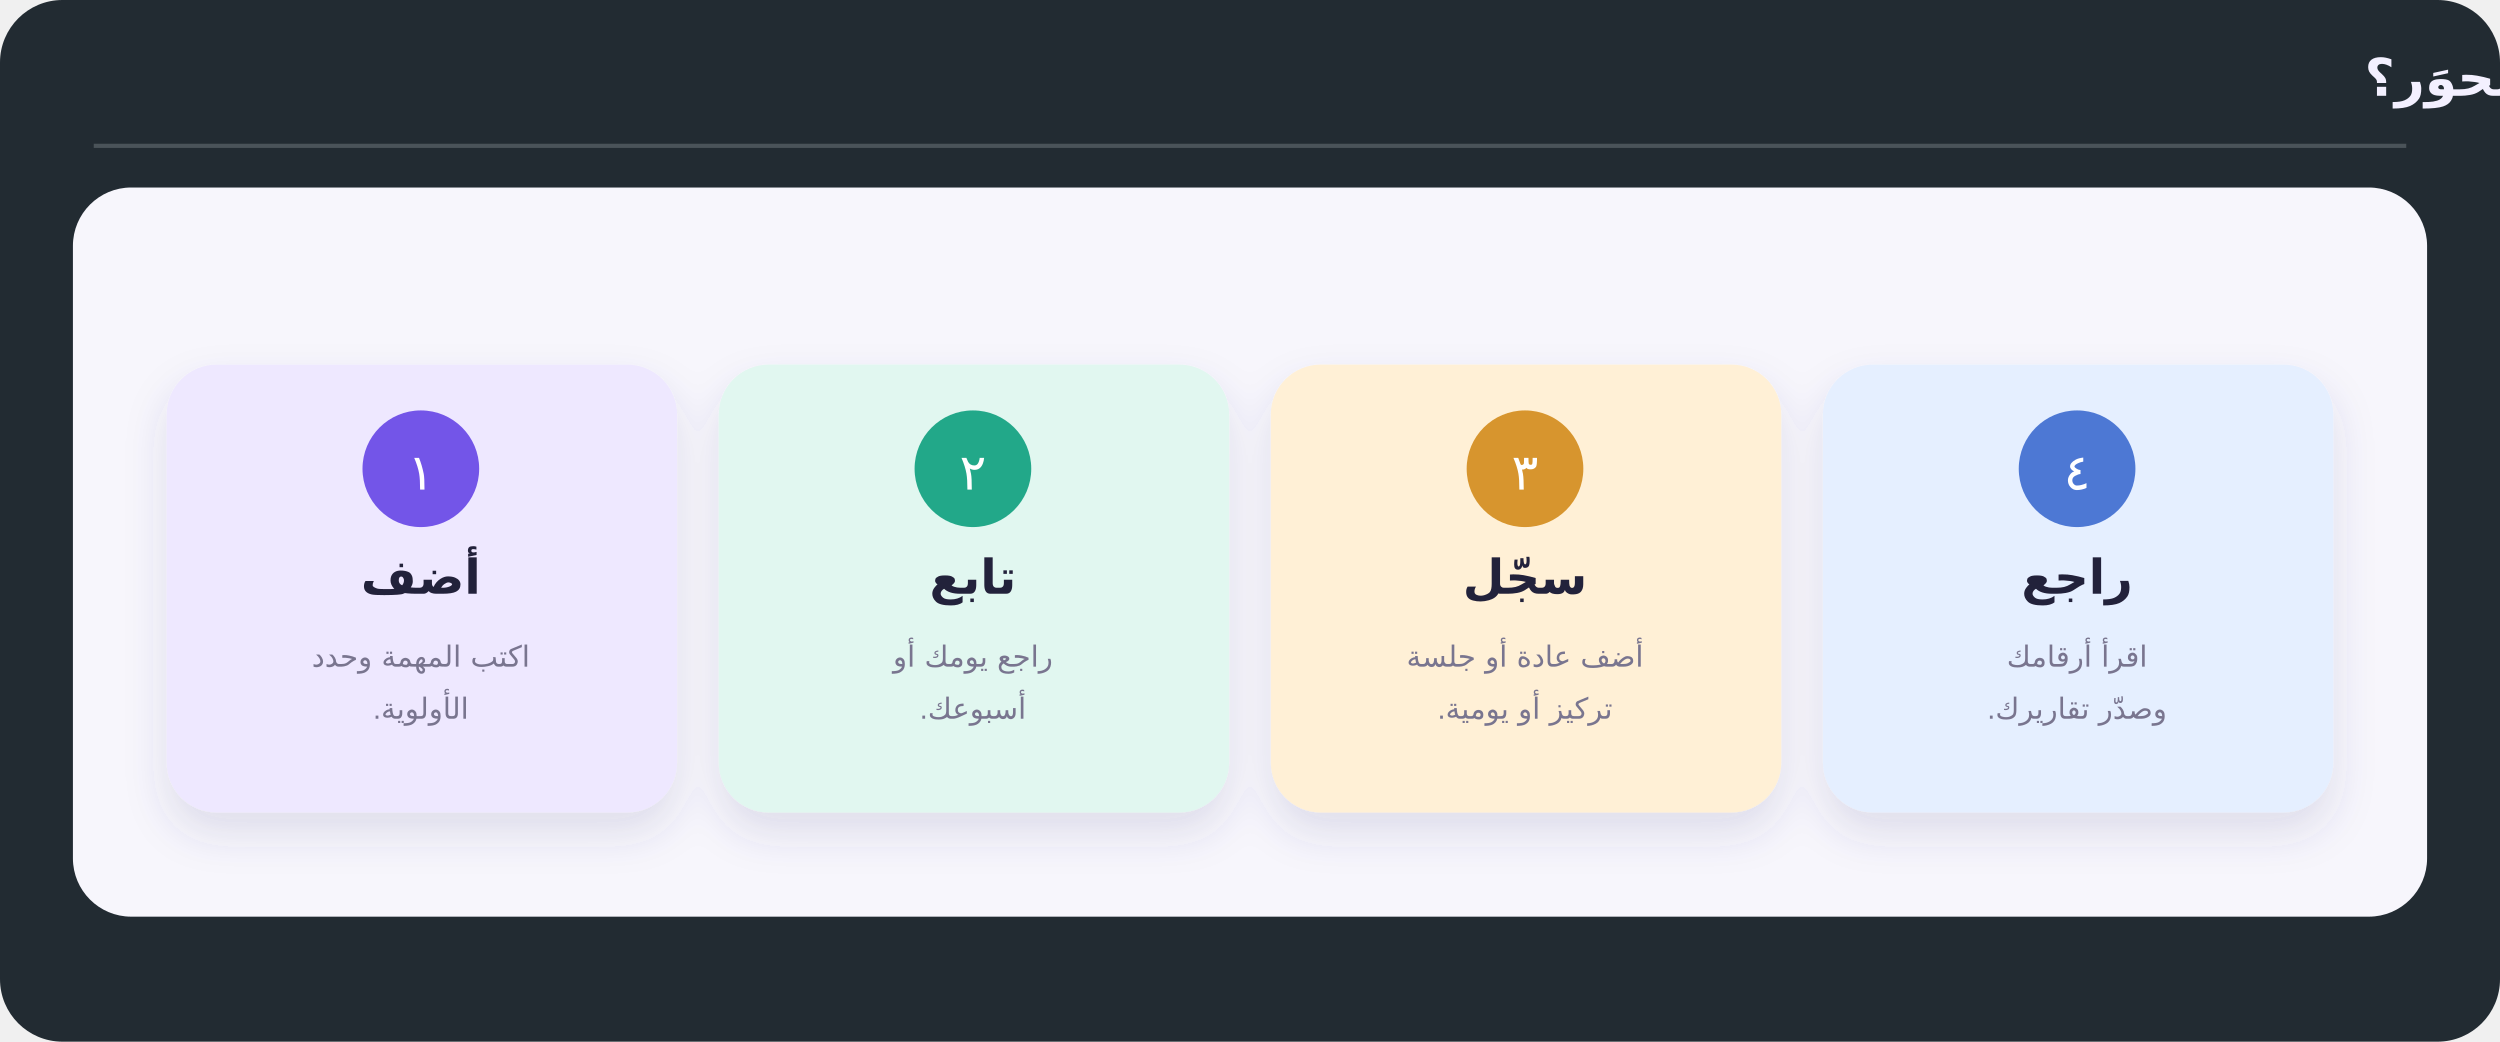
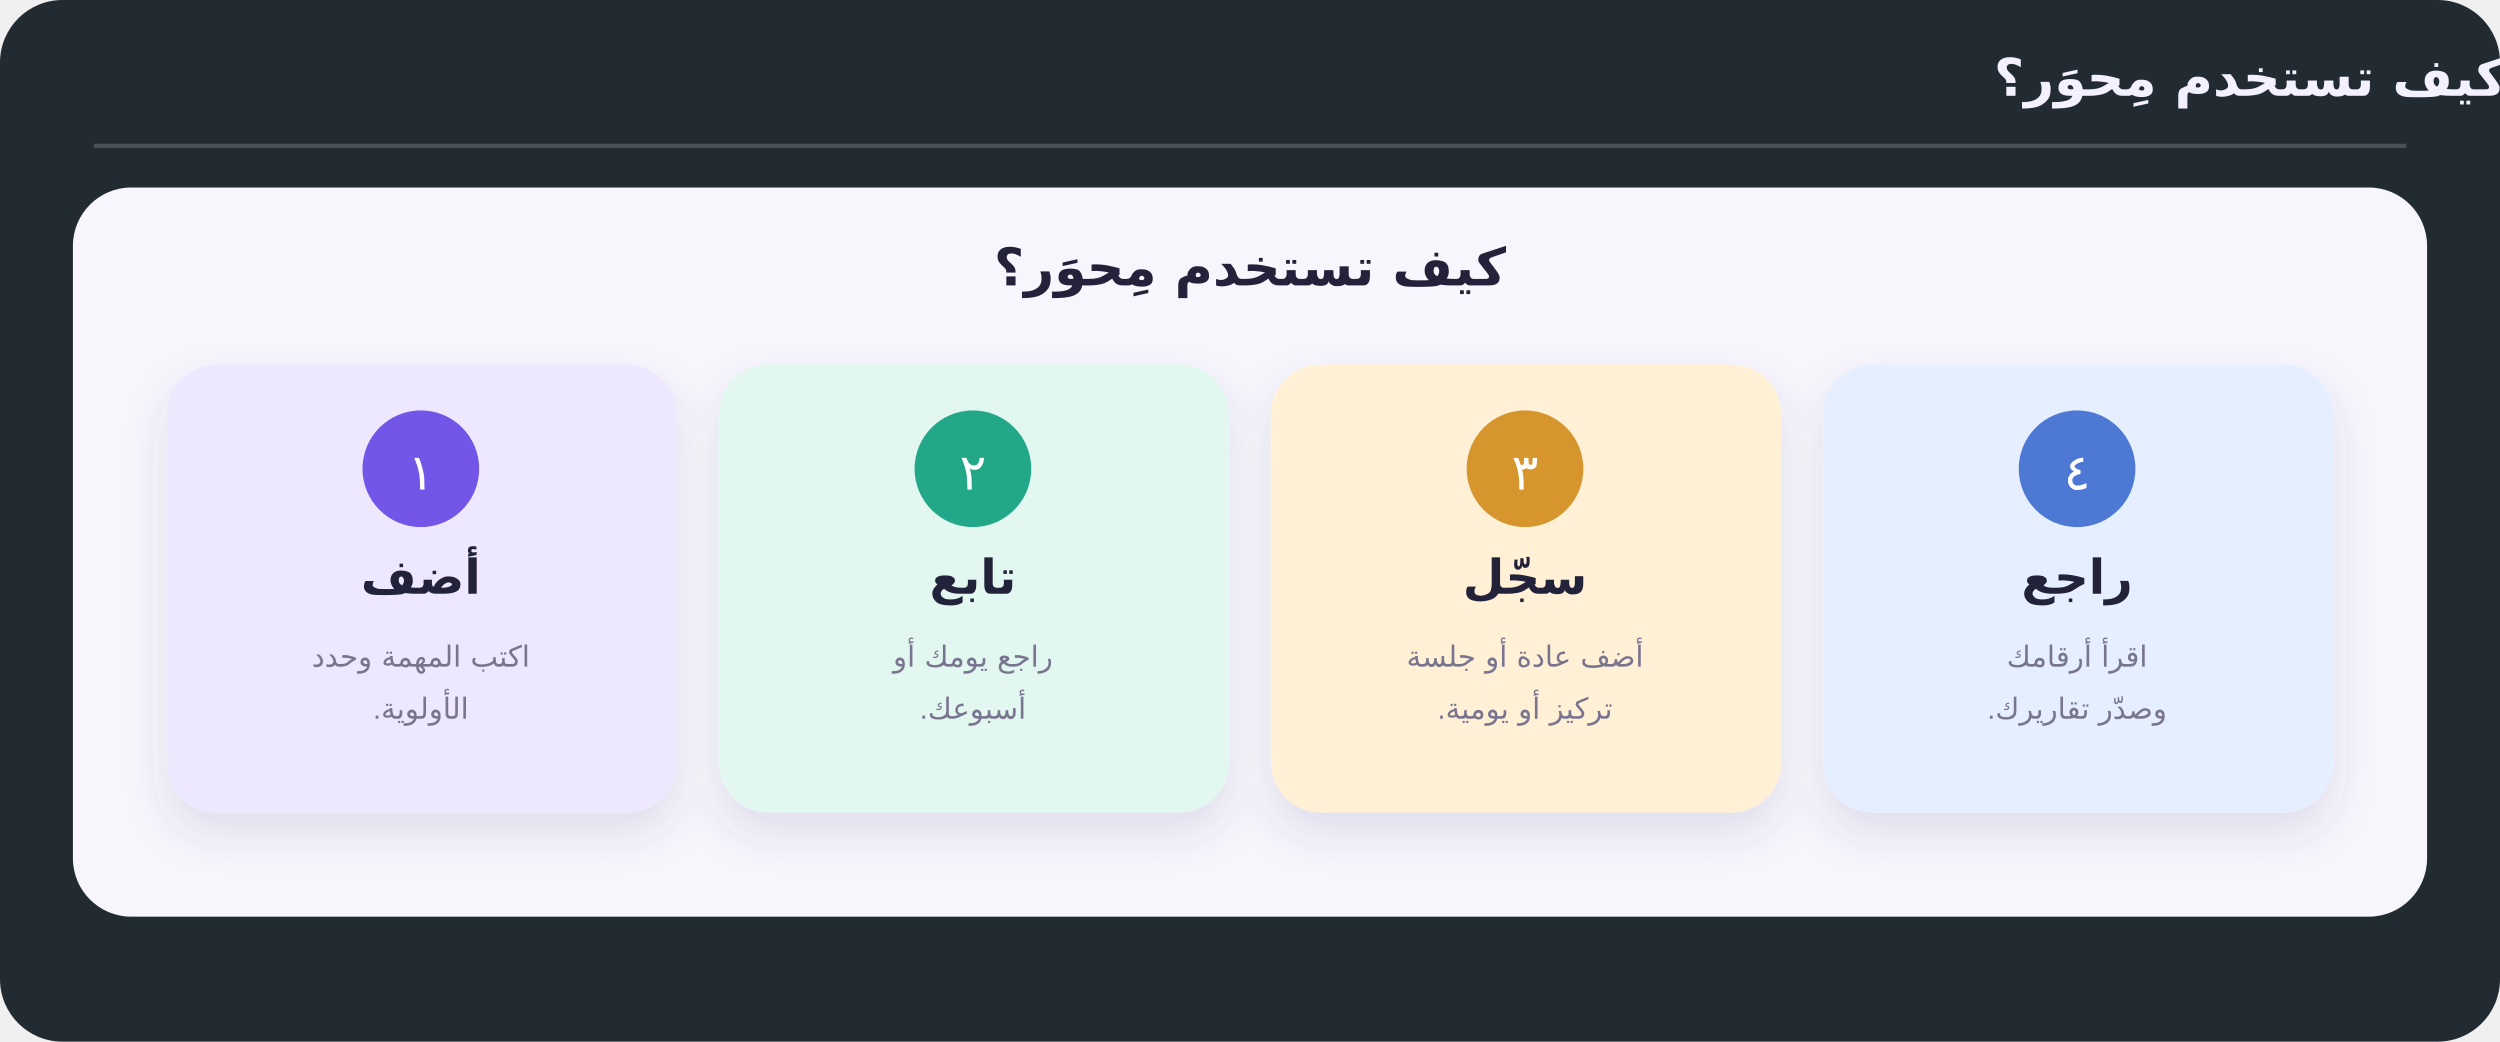
<svg xmlns="http://www.w3.org/2000/svg" viewBox="0 0 1200 500" role="img" aria-labelledby="title description">
  <defs>
    <filter id="shadow" x="-10%" y="-10%" width="120%" height="130%">
      <feDropShadow dx="0" dy="10" stdDeviation="10" flood-color="#4c3a86" flood-opacity=".14" />
    </filter>
  </defs>
  <rect width="1200" height="500" rx="30" fill="#222b32" />
-   <text x="1135" y="46" text-anchor="end" direction="rtl" font-family="Tahoma, Arial, sans-serif" font-size="25" font-weight="800" fill="#f3f0ff">كيف تستخدم مِحوَر؟</text>
+   <text x="1080" y="46" text-anchor="middle" direction="rtl" font-family="Tahoma, Arial, sans-serif" font-size="25" font-weight="800" fill="#f3f0ff">كيف تستخدم مِحوَر؟</text>
  <path d="M45 70H1155" stroke="#4a5359" stroke-width="2" />
  <rect x="35" y="90" width="1130" height="350" rx="28" fill="#f7f6fc" />
+   <text x="600" y="137" text-anchor="middle" direction="rtl" font-family="Tahoma, Arial, sans-serif" font-size="25" font-weight="800" fill="#24213a">كيف تستخدم مِحوَر؟</text>
  <g font-family="Tahoma, Arial, sans-serif" direction="rtl" text-anchor="middle" filter="url(#shadow)">
    <g>
      <rect x="80" y="175" width="245" height="215" rx="24" fill="#eee8ff" />
      <circle cx="202" cy="225" r="28" fill="#7354e8" />
      <text x="202" y="235" font-size="24" fill="#fff">١</text>
      <text x="202" y="285" font-size="23" font-weight="800" fill="#24213a">أضف</text>
      <text x="202" y="320" font-size="14" fill="#79758f">اكتب المهمة وحدد</text>
      <text x="202" y="345" font-size="14" fill="#79758f">الأولوية.</text>
    </g>
    <g>
      <rect x="345" y="175" width="245" height="215" rx="24" fill="#e1f7f0" />
      <circle cx="467" cy="225" r="28" fill="#24a889" />
      <text x="467" y="235" font-size="24" fill="#fff">٢</text>
      <text x="467" y="285" font-size="23" font-weight="800" fill="#24213a">تابع</text>
      <text x="467" y="320" font-size="14" fill="#79758f">راجع يومك أو</text>
      <text x="467" y="345" font-size="14" fill="#79758f">أسبوعك.</text>
    </g>
    <g>
      <rect x="610" y="175" width="245" height="215" rx="24" fill="#fff0d6" />
      <circle cx="732" cy="225" r="28" fill="#d7952d" />
      <text x="732" y="235" font-size="24" fill="#fff">٣</text>
      <text x="732" y="285" font-size="23" font-weight="800" fill="#24213a">سجّل</text>
      <text x="732" y="320" font-size="14" fill="#79758f">أضف عادة أو جلسة</text>
      <text x="732" y="345" font-size="14" fill="#79758f">تركيز أو يومية.</text>
    </g>
    <g>
      <rect x="875" y="175" width="245" height="215" rx="24" fill="#e5efff" />
      <circle cx="997" cy="225" r="28" fill="#4d78d4" />
      <text x="997" y="235" font-size="24" fill="#fff">٤</text>
      <text x="997" y="285" font-size="23" font-weight="800" fill="#24213a">راجع</text>
      <text x="997" y="320" font-size="14" fill="#79758f">اقرأ أرقامك</text>
      <text x="997" y="345" font-size="14" fill="#79758f">وصدّر تقاريرك.</text>
    </g>
  </g>
</svg>
